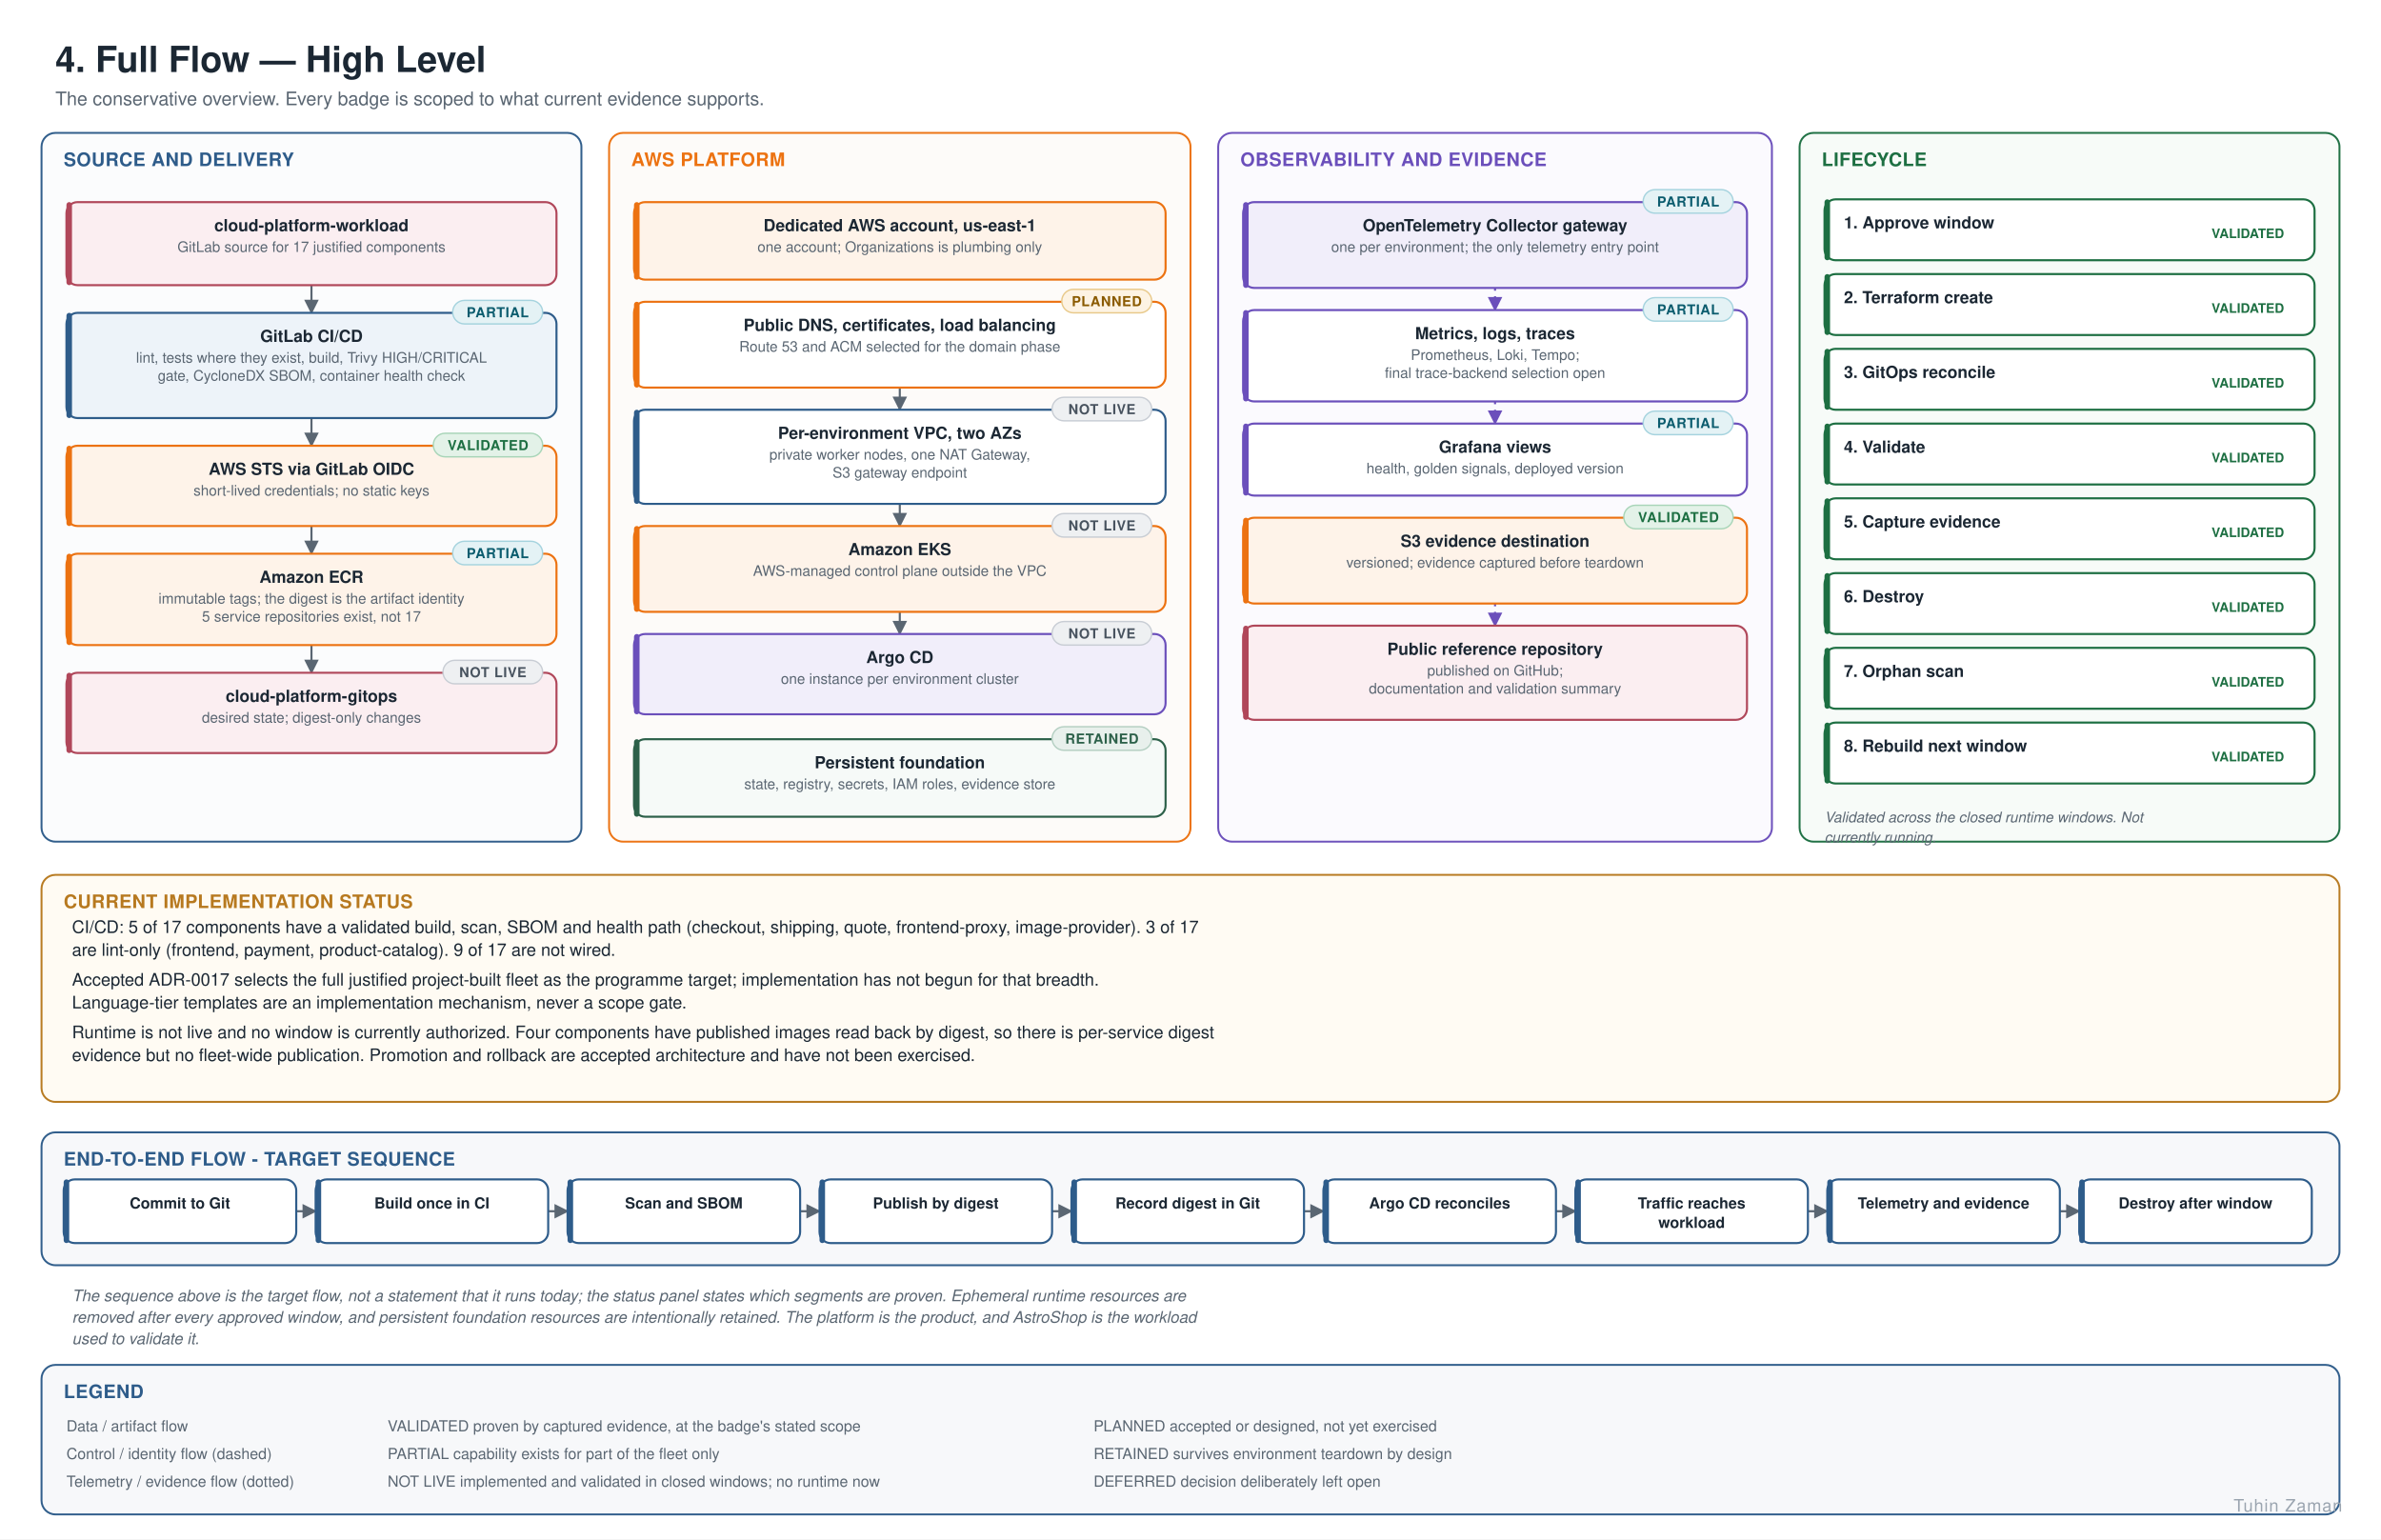
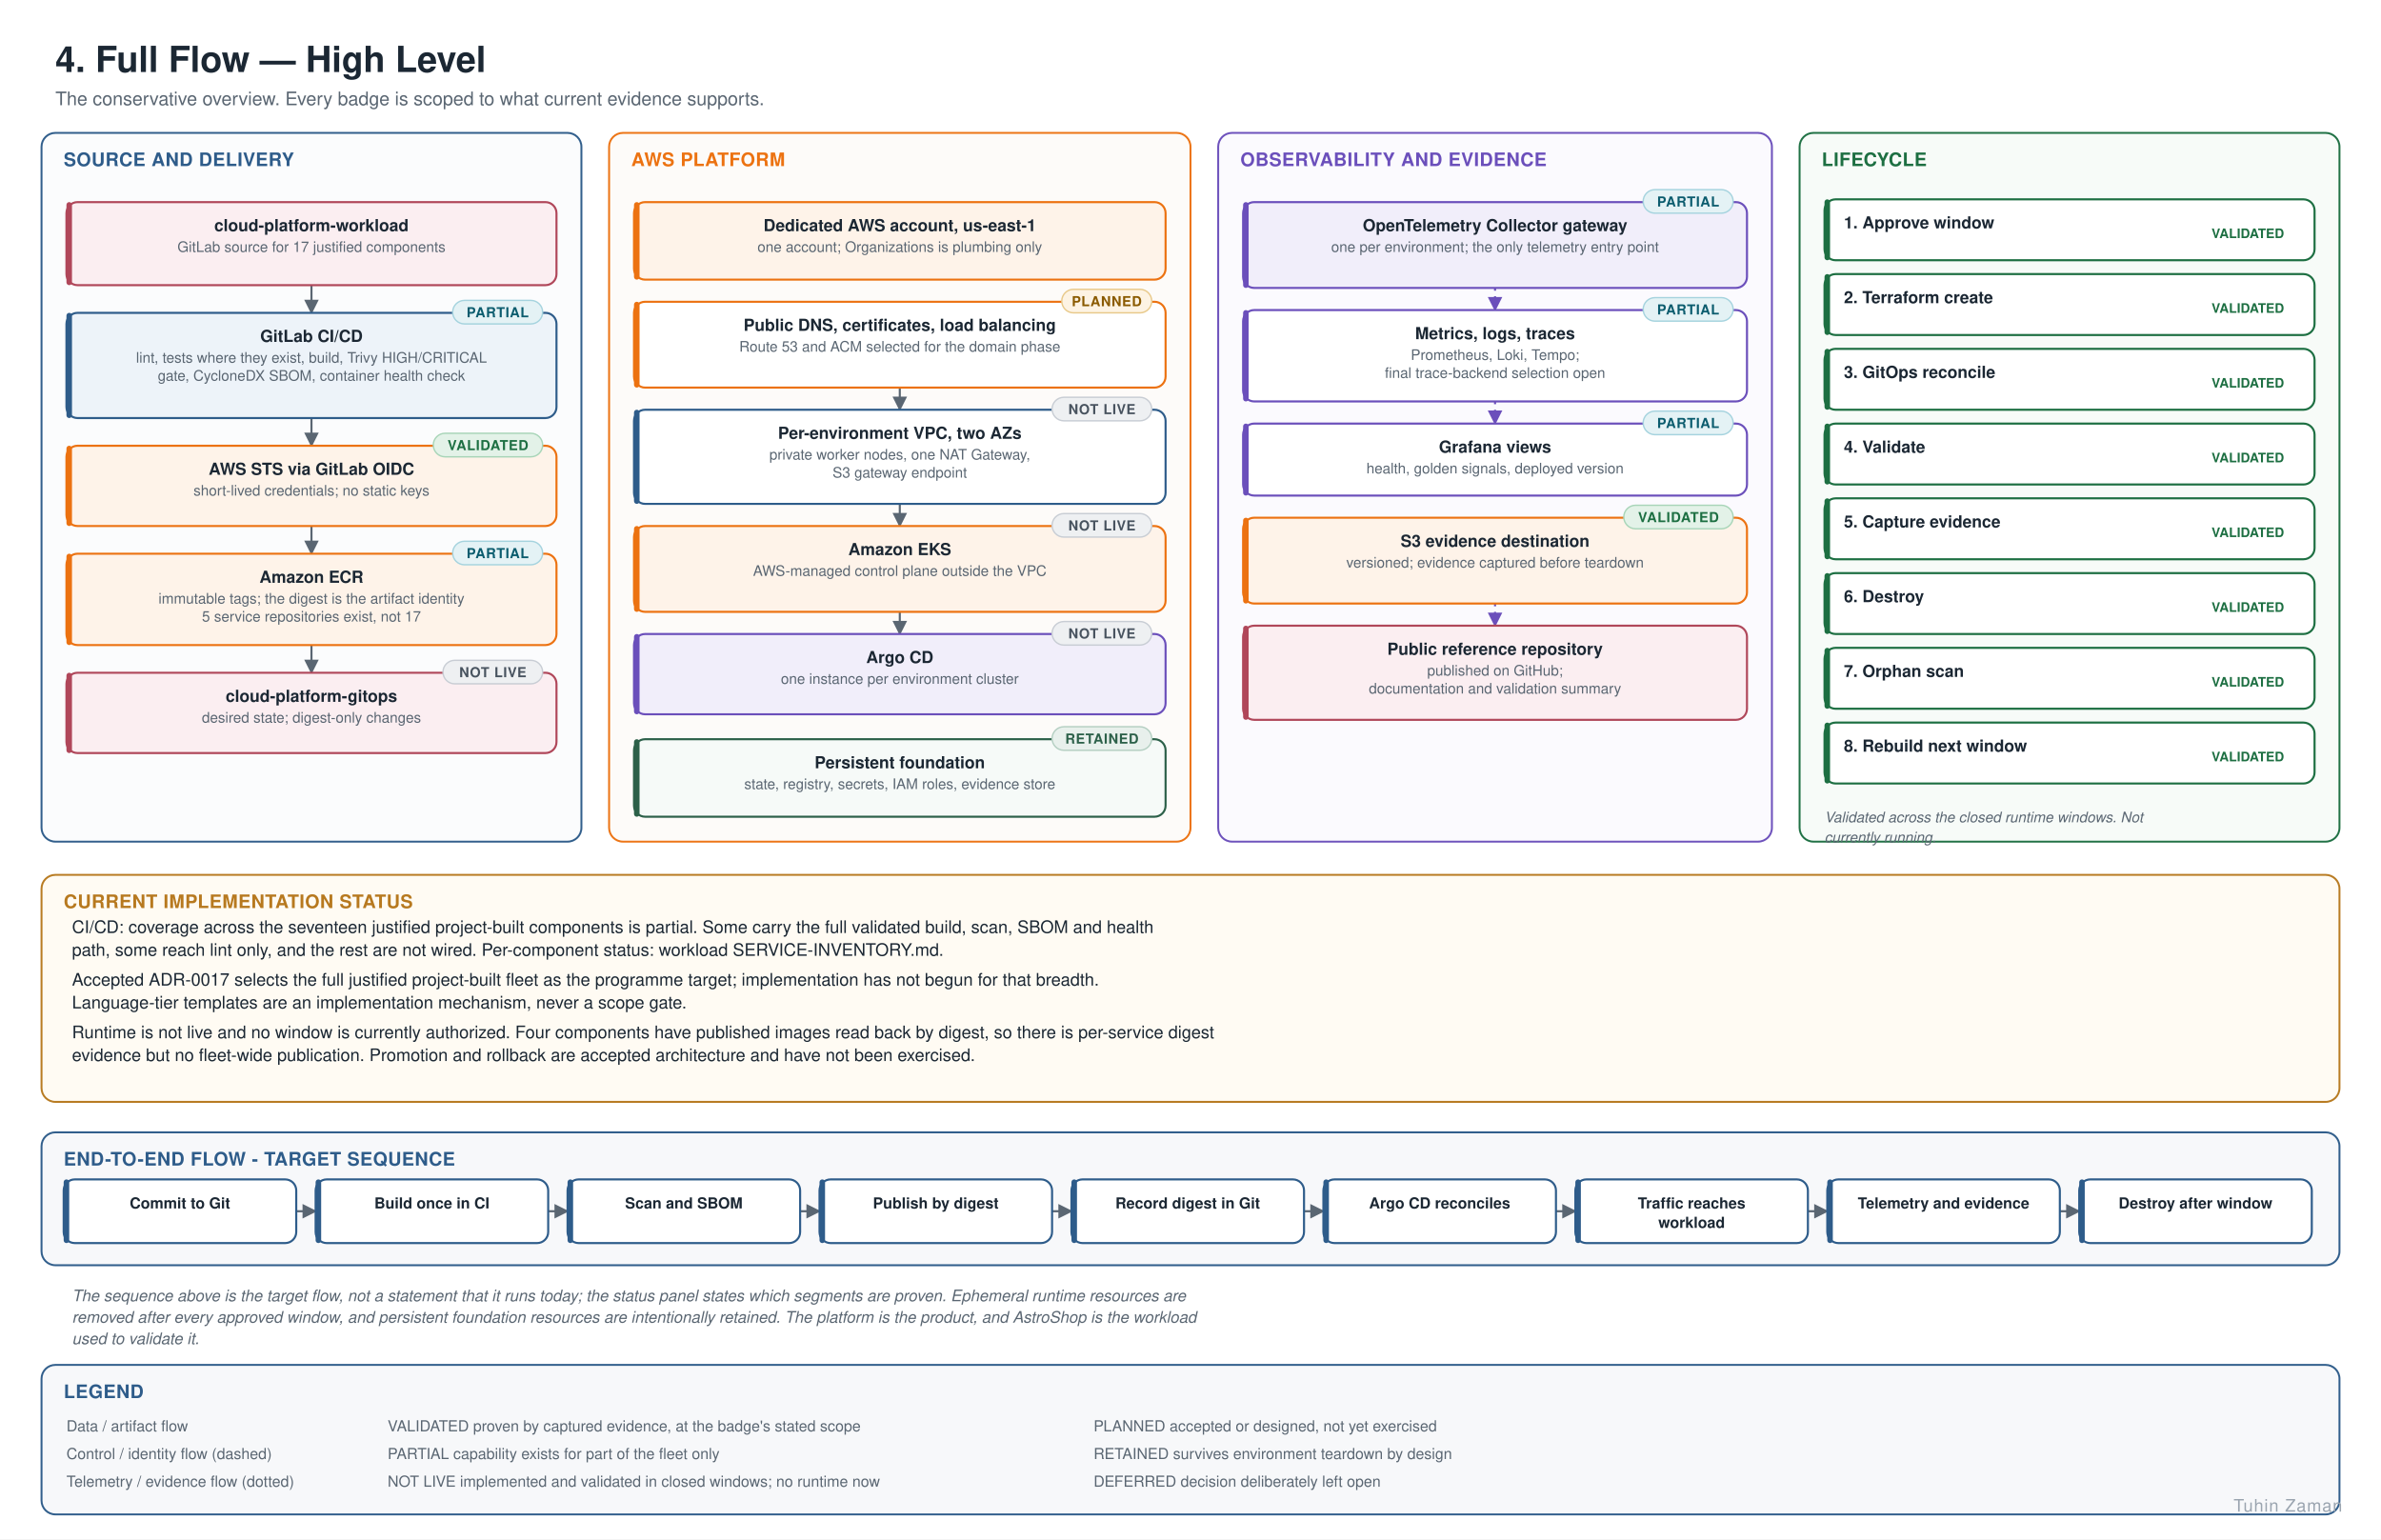
<svg xmlns="http://www.w3.org/2000/svg" width="1720" height="1112" viewBox="0 0 1720 1112" role="img" aria-label="4. Full Flow — High Level">
  <defs>
    <marker id="arw" viewBox="0 0 10 10" refX="9" refY="5" markerWidth="7" markerHeight="7" orient="auto-start-reverse">
      <path d="M 0 0 L 10 5 L 0 10 z" fill="#5A6672" />
    </marker>
    <marker id="arwl" viewBox="0 0 10 10" refX="9" refY="5" markerWidth="7" markerHeight="7" orient="auto-start-reverse">
      <path d="M 0 0 L 10 5 L 0 10 z" fill="#6B4FBB" />
    </marker>
  </defs>
  <rect width="1720" height="1112" fill="#FFFFFF" />
  <text x="40" y="52" font-family="Helvetica Neue, Helvetica, Arial, sans-serif" font-size="26" font-weight="700" fill="#1B2733">4. Full Flow — High Level</text>
  <text x="40" y="76" font-family="Helvetica Neue, Helvetica, Arial, sans-serif" font-size="13.5" fill="#5A6672">The conservative overview. Every badge is scoped to what current evidence supports.</text>
  <rect x="30" y="96" width="390" height="512" rx="10" fill="#FBFCFD" stroke="#2E5C8A" stroke-width="1.4" opacity="0.98" />
  <text x="46" y="120" font-family="Helvetica Neue, Helvetica, Arial, sans-serif" font-size="13.5" font-weight="700" fill="#2E5C8A" letter-spacing="0.3">SOURCE AND DELIVERY</text>
  <rect x="440" y="96" width="420" height="512" rx="10" fill="#FDFBF9" stroke="#EC7211" stroke-width="1.4" opacity="0.98" />
  <text x="456" y="120" font-family="Helvetica Neue, Helvetica, Arial, sans-serif" font-size="13.5" font-weight="700" fill="#EC7211" letter-spacing="0.3">AWS PLATFORM</text>
  <rect x="880" y="96" width="400" height="512" rx="10" fill="#FBFAFE" stroke="#6B4FBB" stroke-width="1.4" opacity="0.98" />
  <text x="896" y="120" font-family="Helvetica Neue, Helvetica, Arial, sans-serif" font-size="13.5" font-weight="700" fill="#6B4FBB" letter-spacing="0.3">OBSERVABILITY AND EVIDENCE</text>
  <rect x="1300" y="96" width="390" height="512" rx="10" fill="#F7FBF8" stroke="#1D6F42" stroke-width="1.4" opacity="0.98" />
  <text x="1316" y="120" font-family="Helvetica Neue, Helvetica, Arial, sans-serif" font-size="13.5" font-weight="700" fill="#1D6F42" letter-spacing="0.3">LIFECYCLE</text>
  <rect x="30" y="632" width="1660" height="164" rx="10" fill="#FFFBF3" stroke="#B7791F" stroke-width="1.4" opacity="0.98" />
  <text x="46" y="656" font-family="Helvetica Neue, Helvetica, Arial, sans-serif" font-size="13.5" font-weight="700" fill="#B7791F" letter-spacing="0.3">CURRENT IMPLEMENTATION STATUS</text>
  <rect x="30" y="818" width="1660" height="96" rx="10" fill="#F7F8FA" stroke="#2E5C8A" stroke-width="1.4" opacity="0.98" />
  <text x="46" y="842" font-family="Helvetica Neue, Helvetica, Arial, sans-serif" font-size="13.5" font-weight="700" fill="#2E5C8A" letter-spacing="0.3">END-TO-END FLOW  -  TARGET SEQUENCE</text>
  <rect x="30" y="986" width="1660" height="108" rx="10" fill="#F7F8FA" stroke="#2E5C8A" stroke-width="1.4" opacity="0.98" />
  <text x="46" y="1010" font-family="Helvetica Neue, Helvetica, Arial, sans-serif" font-size="13.5" font-weight="700" fill="#2E5C8A" letter-spacing="0.3">LEGEND</text>
  <path d="M 225.0 206.0 L 225.0 226.0" fill="none" stroke="#5A6672" stroke-width="1.5" marker-end="url(#arw)" />
  <path d="M 225.0 302.0 L 225.0 322.0" fill="none" stroke="#5A6672" stroke-width="1.5" marker-end="url(#arw)" />
  <path d="M 225.0 380.0 L 225.0 400.0" fill="none" stroke="#5A6672" stroke-width="1.5" marker-end="url(#arw)" />
  <path d="M 225.0 466.0 L 225.0 486.0" fill="none" stroke="#5A6672" stroke-width="1.5" marker-end="url(#arw)" />
  <path d="M 650.0 280.0 L 650.0 296.0" fill="none" stroke="#5A6672" stroke-width="1.5" marker-end="url(#arw)" />
  <path d="M 650.0 364.0 L 650.0 380.0" fill="none" stroke="#5A6672" stroke-width="1.5" marker-end="url(#arw)" />
  <path d="M 650.0 442.0 L 650.0 458.0" fill="none" stroke="#5A6672" stroke-width="1.5" marker-end="url(#arw)" />
  <path d="M 1080.0 208.0 L 1080.0 224.0" fill="none" stroke="#6B4FBB" stroke-width="1.5" stroke-dasharray="2 4" marker-end="url(#arwl)" />
  <path d="M 1080.0 290.0 L 1080.0 306.0" fill="none" stroke="#6B4FBB" stroke-width="1.5" stroke-dasharray="2 4" marker-end="url(#arwl)" />
  <path d="M 1080.0 436.0 L 1080.0 452.0" fill="none" stroke="#6B4FBB" stroke-width="1.5" stroke-dasharray="2 4" marker-end="url(#arwl)" />
  <path d="M 214.0 875.0 L 228.0 875.0" fill="none" stroke="#5A6672" stroke-width="1.5" marker-end="url(#arw)" />
  <path d="M 396.0 875.0 L 410.0 875.0" fill="none" stroke="#5A6672" stroke-width="1.5" marker-end="url(#arw)" />
  <path d="M 578.0 875.0 L 592.0 875.0" fill="none" stroke="#5A6672" stroke-width="1.5" marker-end="url(#arw)" />
  <path d="M 760.0 875.0 L 774.0 875.0" fill="none" stroke="#5A6672" stroke-width="1.5" marker-end="url(#arw)" />
  <path d="M 942.0 875.0 L 956.0 875.0" fill="none" stroke="#5A6672" stroke-width="1.5" marker-end="url(#arw)" />
  <path d="M 1124.0 875.0 L 1138.0 875.0" fill="none" stroke="#5A6672" stroke-width="1.5" marker-end="url(#arw)" />
  <path d="M 1306.0 875.0 L 1320.0 875.0" fill="none" stroke="#5A6672" stroke-width="1.5" marker-end="url(#arw)" />
  <path d="M 1488.0 875.0 L 1502.0 875.0" fill="none" stroke="#5A6672" stroke-width="1.5" marker-end="url(#arw)" />
  <rect x="48" y="146" width="354" height="60" rx="8" fill="#FBEEF1" stroke="#B0475A" stroke-width="1.5" />
  <rect x="48" y="146" width="4" height="60" rx="2" fill="#B0475A" />
  <text x="225.0" y="167" font-family="Helvetica Neue, Helvetica, Arial, sans-serif" font-size="12" font-weight="700" fill="#1B2733" text-anchor="middle">cloud-platform-workload</text>
  <text x="225.0" y="182" font-family="Helvetica Neue, Helvetica, Arial, sans-serif" font-size="10.5" fill="#5A6672" text-anchor="middle">GitLab source for 17 justified components</text>
  <rect x="48" y="226" width="354" height="76" rx="8" fill="#EDF3F9" stroke="#2E5C8A" stroke-width="1.5" />
  <rect x="48" y="226" width="4" height="76" rx="2" fill="#2E5C8A" />
  <text x="225.0" y="247" font-family="Helvetica Neue, Helvetica, Arial, sans-serif" font-size="12" font-weight="700" fill="#1B2733" text-anchor="middle">GitLab CI/CD</text>
  <text x="225.0" y="262" font-family="Helvetica Neue, Helvetica, Arial, sans-serif" font-size="10.5" fill="#5A6672" text-anchor="middle">lint, tests where they exist, build, Trivy HIGH/CRITICAL</text>
  <text x="225.0" y="275" font-family="Helvetica Neue, Helvetica, Arial, sans-serif" font-size="10.5" fill="#5A6672" text-anchor="middle">gate, CycloneDX SBOM, container health check</text>
  <g>
    <rect x="327.0" y="217.0" width="65.0" height="17" rx="8.5" fill="#E4F2F5" stroke="#A5D3DE" stroke-width="1" />
    <text x="359.5" y="229.2" font-family="Helvetica Neue, Helvetica, Arial, sans-serif" font-size="10" font-weight="700" fill="#0B5C6E" text-anchor="middle" letter-spacing="0.4">PARTIAL</text>
  </g>
  <rect x="48" y="322" width="354" height="58" rx="8" fill="#FEF3E9" stroke="#EC7211" stroke-width="1.5" />
  <rect x="48" y="322" width="4" height="58" rx="2" fill="#EC7211" />
  <text x="225.0" y="343" font-family="Helvetica Neue, Helvetica, Arial, sans-serif" font-size="12" font-weight="700" fill="#1B2733" text-anchor="middle">AWS STS via GitLab OIDC</text>
  <text x="225.0" y="358" font-family="Helvetica Neue, Helvetica, Arial, sans-serif" font-size="10.5" fill="#5A6672" text-anchor="middle">short-lived credentials; no static keys</text>
  <g>
    <rect x="313.0" y="313.0" width="79.0" height="17" rx="8.5" fill="#E3F2E8" stroke="#A8D5B8" stroke-width="1" />
    <text x="352.5" y="325.2" font-family="Helvetica Neue, Helvetica, Arial, sans-serif" font-size="10" font-weight="700" fill="#1D6F42" text-anchor="middle" letter-spacing="0.4">VALIDATED</text>
  </g>
  <rect x="48" y="400" width="354" height="66" rx="8" fill="#FEF3E9" stroke="#EC7211" stroke-width="1.5" />
  <rect x="48" y="400" width="4" height="66" rx="2" fill="#EC7211" />
  <text x="225.0" y="421" font-family="Helvetica Neue, Helvetica, Arial, sans-serif" font-size="12" font-weight="700" fill="#1B2733" text-anchor="middle">Amazon ECR</text>
  <text x="225.0" y="436" font-family="Helvetica Neue, Helvetica, Arial, sans-serif" font-size="10.5" fill="#5A6672" text-anchor="middle">immutable tags; the digest is the artifact identity</text>
  <text x="225.0" y="449" font-family="Helvetica Neue, Helvetica, Arial, sans-serif" font-size="10.5" fill="#5A6672" text-anchor="middle">5 service repositories exist, not 17</text>
  <g>
    <rect x="327.0" y="391.0" width="65.0" height="17" rx="8.5" fill="#E4F2F5" stroke="#A5D3DE" stroke-width="1" />
    <text x="359.5" y="403.2" font-family="Helvetica Neue, Helvetica, Arial, sans-serif" font-size="10" font-weight="700" fill="#0B5C6E" text-anchor="middle" letter-spacing="0.4">PARTIAL</text>
  </g>
  <rect x="48" y="486" width="354" height="58" rx="8" fill="#FBEEF1" stroke="#B0475A" stroke-width="1.5" />
  <rect x="48" y="486" width="4" height="58" rx="2" fill="#B0475A" />
  <text x="225.0" y="507" font-family="Helvetica Neue, Helvetica, Arial, sans-serif" font-size="12" font-weight="700" fill="#1B2733" text-anchor="middle">cloud-platform-gitops</text>
  <text x="225.0" y="522" font-family="Helvetica Neue, Helvetica, Arial, sans-serif" font-size="10.5" fill="#5A6672" text-anchor="middle">desired state; digest-only changes</text>
  <g>
    <rect x="320.0" y="477.0" width="72.0" height="17" rx="8.5" fill="#EEF0F2" stroke="#C8CDD4" stroke-width="1" />
    <text x="356.0" y="489.2" font-family="Helvetica Neue, Helvetica, Arial, sans-serif" font-size="10" font-weight="700" fill="#48535F" text-anchor="middle" letter-spacing="0.4">NOT LIVE</text>
  </g>
  <rect x="458" y="146" width="384" height="56" rx="8" fill="#FEF3E9" stroke="#EC7211" stroke-width="1.5" />
  <rect x="458" y="146" width="4" height="56" rx="2" fill="#EC7211" />
  <text x="650.0" y="167" font-family="Helvetica Neue, Helvetica, Arial, sans-serif" font-size="12" font-weight="700" fill="#1B2733" text-anchor="middle">Dedicated AWS account, us-east-1</text>
  <text x="650.0" y="182" font-family="Helvetica Neue, Helvetica, Arial, sans-serif" font-size="10.5" fill="#5A6672" text-anchor="middle">one account; Organizations is plumbing only</text>
  <rect x="458" y="218" width="384" height="62" rx="8" fill="#FFFFFF" stroke="#EC7211" stroke-width="1.5" />
  <rect x="458" y="218" width="4" height="62" rx="2" fill="#EC7211" />
  <text x="650.0" y="239" font-family="Helvetica Neue, Helvetica, Arial, sans-serif" font-size="12" font-weight="700" fill="#1B2733" text-anchor="middle">Public DNS, certificates, load balancing</text>
  <text x="650.0" y="254" font-family="Helvetica Neue, Helvetica, Arial, sans-serif" font-size="10.5" fill="#5A6672" text-anchor="middle">Route 53 and ACM selected for the domain phase</text>
  <g>
    <rect x="767.0" y="209.0" width="65.0" height="17" rx="8.5" fill="#FDF3E3" stroke="#E8C98A" stroke-width="1" />
    <text x="799.5" y="221.2" font-family="Helvetica Neue, Helvetica, Arial, sans-serif" font-size="10" font-weight="700" fill="#8A5A00" text-anchor="middle" letter-spacing="0.4">PLANNED</text>
  </g>
  <rect x="458" y="296" width="384" height="68" rx="8" fill="#FFFFFF" stroke="#2E5C8A" stroke-width="1.5" />
  <rect x="458" y="296" width="4" height="68" rx="2" fill="#2E5C8A" />
  <text x="650.0" y="317" font-family="Helvetica Neue, Helvetica, Arial, sans-serif" font-size="12" font-weight="700" fill="#1B2733" text-anchor="middle">Per-environment VPC, two AZs</text>
  <text x="650.0" y="332" font-family="Helvetica Neue, Helvetica, Arial, sans-serif" font-size="10.5" fill="#5A6672" text-anchor="middle">private worker nodes, one NAT Gateway,</text>
  <text x="650.0" y="345" font-family="Helvetica Neue, Helvetica, Arial, sans-serif" font-size="10.5" fill="#5A6672" text-anchor="middle">S3 gateway endpoint</text>
  <g>
    <rect x="760.0" y="287.0" width="72.0" height="17" rx="8.5" fill="#EEF0F2" stroke="#C8CDD4" stroke-width="1" />
    <text x="796.0" y="299.2" font-family="Helvetica Neue, Helvetica, Arial, sans-serif" font-size="10" font-weight="700" fill="#48535F" text-anchor="middle" letter-spacing="0.4">NOT LIVE</text>
  </g>
  <rect x="458" y="380" width="384" height="62" rx="8" fill="#FEF3E9" stroke="#EC7211" stroke-width="1.5" />
  <rect x="458" y="380" width="4" height="62" rx="2" fill="#EC7211" />
  <text x="650.0" y="401" font-family="Helvetica Neue, Helvetica, Arial, sans-serif" font-size="12" font-weight="700" fill="#1B2733" text-anchor="middle">Amazon EKS</text>
  <text x="650.0" y="416" font-family="Helvetica Neue, Helvetica, Arial, sans-serif" font-size="10.5" fill="#5A6672" text-anchor="middle">AWS-managed control plane outside the VPC</text>
  <g>
    <rect x="760.0" y="371.0" width="72.0" height="17" rx="8.5" fill="#EEF0F2" stroke="#C8CDD4" stroke-width="1" />
    <text x="796.0" y="383.2" font-family="Helvetica Neue, Helvetica, Arial, sans-serif" font-size="10" font-weight="700" fill="#48535F" text-anchor="middle" letter-spacing="0.4">NOT LIVE</text>
  </g>
  <rect x="458" y="458" width="384" height="58" rx="8" fill="#F1EEFA" stroke="#6B4FBB" stroke-width="1.5" />
  <rect x="458" y="458" width="4" height="58" rx="2" fill="#6B4FBB" />
  <text x="650.0" y="479" font-family="Helvetica Neue, Helvetica, Arial, sans-serif" font-size="12" font-weight="700" fill="#1B2733" text-anchor="middle">Argo CD</text>
  <text x="650.0" y="494" font-family="Helvetica Neue, Helvetica, Arial, sans-serif" font-size="10.5" fill="#5A6672" text-anchor="middle">one instance per environment cluster</text>
  <g>
    <rect x="760.0" y="449.0" width="72.0" height="17" rx="8.5" fill="#EEF0F2" stroke="#C8CDD4" stroke-width="1" />
    <text x="796.0" y="461.2" font-family="Helvetica Neue, Helvetica, Arial, sans-serif" font-size="10" font-weight="700" fill="#48535F" text-anchor="middle" letter-spacing="0.4">NOT LIVE</text>
  </g>
  <rect x="458" y="534" width="384" height="56" rx="8" fill="#F6FAF8" stroke="#2C6049" stroke-width="1.5" />
  <rect x="458" y="534" width="4" height="56" rx="2" fill="#2C6049" />
  <text x="650.0" y="555" font-family="Helvetica Neue, Helvetica, Arial, sans-serif" font-size="12" font-weight="700" fill="#1B2733" text-anchor="middle">Persistent foundation</text>
  <text x="650.0" y="570" font-family="Helvetica Neue, Helvetica, Arial, sans-serif" font-size="10.5" fill="#5A6672" text-anchor="middle">state, registry, secrets, IAM roles, evidence store</text>
  <g>
    <rect x="760.0" y="525.0" width="72.0" height="17" rx="8.5" fill="#E8F0EC" stroke="#B4CFC2" stroke-width="1" />
    <text x="796.0" y="537.2" font-family="Helvetica Neue, Helvetica, Arial, sans-serif" font-size="10" font-weight="700" fill="#2C6049" text-anchor="middle" letter-spacing="0.4">RETAINED</text>
  </g>
  <rect x="898" y="146" width="364" height="62" rx="8" fill="#F1EEFA" stroke="#6B4FBB" stroke-width="1.5" />
  <rect x="898" y="146" width="4" height="62" rx="2" fill="#6B4FBB" />
  <text x="1080.0" y="167" font-family="Helvetica Neue, Helvetica, Arial, sans-serif" font-size="12" font-weight="700" fill="#1B2733" text-anchor="middle">OpenTelemetry Collector gateway</text>
  <text x="1080.0" y="182" font-family="Helvetica Neue, Helvetica, Arial, sans-serif" font-size="10.5" fill="#5A6672" text-anchor="middle">one per environment; the only telemetry entry point</text>
  <g>
    <rect x="1187.0" y="137.0" width="65.0" height="17" rx="8.5" fill="#E4F2F5" stroke="#A5D3DE" stroke-width="1" />
    <text x="1219.5" y="149.2" font-family="Helvetica Neue, Helvetica, Arial, sans-serif" font-size="10" font-weight="700" fill="#0B5C6E" text-anchor="middle" letter-spacing="0.4">PARTIAL</text>
  </g>
  <rect x="898" y="224" width="364" height="66" rx="8" fill="#FFFFFF" stroke="#6B4FBB" stroke-width="1.5" />
  <rect x="898" y="224" width="4" height="66" rx="2" fill="#6B4FBB" />
  <text x="1080.0" y="245" font-family="Helvetica Neue, Helvetica, Arial, sans-serif" font-size="12" font-weight="700" fill="#1B2733" text-anchor="middle">Metrics, logs, traces</text>
  <text x="1080.0" y="260" font-family="Helvetica Neue, Helvetica, Arial, sans-serif" font-size="10.5" fill="#5A6672" text-anchor="middle">Prometheus, Loki, Tempo;</text>
  <text x="1080.0" y="273" font-family="Helvetica Neue, Helvetica, Arial, sans-serif" font-size="10.5" fill="#5A6672" text-anchor="middle">final trace-backend selection open</text>
  <g>
    <rect x="1187.0" y="215.0" width="65.0" height="17" rx="8.5" fill="#E4F2F5" stroke="#A5D3DE" stroke-width="1" />
    <text x="1219.5" y="227.2" font-family="Helvetica Neue, Helvetica, Arial, sans-serif" font-size="10" font-weight="700" fill="#0B5C6E" text-anchor="middle" letter-spacing="0.4">PARTIAL</text>
  </g>
  <rect x="898" y="306" width="364" height="52" rx="8" fill="#FFFFFF" stroke="#6B4FBB" stroke-width="1.5" />
  <rect x="898" y="306" width="4" height="52" rx="2" fill="#6B4FBB" />
  <text x="1080.0" y="327" font-family="Helvetica Neue, Helvetica, Arial, sans-serif" font-size="12" font-weight="700" fill="#1B2733" text-anchor="middle">Grafana views</text>
  <text x="1080.0" y="342" font-family="Helvetica Neue, Helvetica, Arial, sans-serif" font-size="10.5" fill="#5A6672" text-anchor="middle">health, golden signals, deployed version</text>
  <g>
    <rect x="1187.0" y="297.0" width="65.0" height="17" rx="8.5" fill="#E4F2F5" stroke="#A5D3DE" stroke-width="1" />
    <text x="1219.5" y="309.2" font-family="Helvetica Neue, Helvetica, Arial, sans-serif" font-size="10" font-weight="700" fill="#0B5C6E" text-anchor="middle" letter-spacing="0.4">PARTIAL</text>
  </g>
  <rect x="898" y="374" width="364" height="62" rx="8" fill="#FEF3E9" stroke="#EC7211" stroke-width="1.5" />
  <rect x="898" y="374" width="4" height="62" rx="2" fill="#EC7211" />
  <text x="1080.0" y="395" font-family="Helvetica Neue, Helvetica, Arial, sans-serif" font-size="12" font-weight="700" fill="#1B2733" text-anchor="middle">S3 evidence destination</text>
  <text x="1080.0" y="410" font-family="Helvetica Neue, Helvetica, Arial, sans-serif" font-size="10.5" fill="#5A6672" text-anchor="middle">versioned; evidence captured before teardown</text>
  <g>
    <rect x="1173.0" y="365.0" width="79.0" height="17" rx="8.5" fill="#E3F2E8" stroke="#A8D5B8" stroke-width="1" />
    <text x="1212.5" y="377.2" font-family="Helvetica Neue, Helvetica, Arial, sans-serif" font-size="10" font-weight="700" fill="#1D6F42" text-anchor="middle" letter-spacing="0.4">VALIDATED</text>
  </g>
  <rect x="898" y="452" width="364" height="68" rx="8" fill="#FBEEF1" stroke="#B0475A" stroke-width="1.5" />
  <rect x="898" y="452" width="4" height="68" rx="2" fill="#B0475A" />
  <text x="1080.0" y="473" font-family="Helvetica Neue, Helvetica, Arial, sans-serif" font-size="12" font-weight="700" fill="#1B2733" text-anchor="middle">Public reference repository</text>
  <text x="1080.0" y="488" font-family="Helvetica Neue, Helvetica, Arial, sans-serif" font-size="10.5" fill="#5A6672" text-anchor="middle">published on GitHub;</text>
  <text x="1080.0" y="501" font-family="Helvetica Neue, Helvetica, Arial, sans-serif" font-size="10.5" fill="#5A6672" text-anchor="middle">documentation and validation summary</text>
  <rect x="1318" y="144" width="354" height="44" rx="8" fill="#FFFFFF" stroke="#1D6F42" stroke-width="1.5" />
  <rect x="1318" y="144" width="4" height="44" rx="2" fill="#1D6F42" />
  <text x="1332.0" y="165" font-family="Helvetica Neue, Helvetica, Arial, sans-serif" font-size="12" font-weight="700" fill="#1B2733" text-anchor="start">1. Approve window</text>
  <rect x="1318" y="198" width="354" height="44" rx="8" fill="#FFFFFF" stroke="#1D6F42" stroke-width="1.5" />
  <rect x="1318" y="198" width="4" height="44" rx="2" fill="#1D6F42" />
  <text x="1332.0" y="219" font-family="Helvetica Neue, Helvetica, Arial, sans-serif" font-size="12" font-weight="700" fill="#1B2733" text-anchor="start">2. Terraform create</text>
  <rect x="1318" y="252" width="354" height="44" rx="8" fill="#FFFFFF" stroke="#1D6F42" stroke-width="1.5" />
  <rect x="1318" y="252" width="4" height="44" rx="2" fill="#1D6F42" />
  <text x="1332.0" y="273" font-family="Helvetica Neue, Helvetica, Arial, sans-serif" font-size="12" font-weight="700" fill="#1B2733" text-anchor="start">3. GitOps reconcile</text>
  <rect x="1318" y="306" width="354" height="44" rx="8" fill="#FFFFFF" stroke="#1D6F42" stroke-width="1.5" />
  <rect x="1318" y="306" width="4" height="44" rx="2" fill="#1D6F42" />
  <text x="1332.0" y="327" font-family="Helvetica Neue, Helvetica, Arial, sans-serif" font-size="12" font-weight="700" fill="#1B2733" text-anchor="start">4. Validate</text>
  <rect x="1318" y="360" width="354" height="44" rx="8" fill="#FFFFFF" stroke="#1D6F42" stroke-width="1.5" />
  <rect x="1318" y="360" width="4" height="44" rx="2" fill="#1D6F42" />
  <text x="1332.0" y="381" font-family="Helvetica Neue, Helvetica, Arial, sans-serif" font-size="12" font-weight="700" fill="#1B2733" text-anchor="start">5. Capture evidence</text>
  <rect x="1318" y="414" width="354" height="44" rx="8" fill="#FFFFFF" stroke="#1D6F42" stroke-width="1.5" />
  <rect x="1318" y="414" width="4" height="44" rx="2" fill="#1D6F42" />
  <text x="1332.0" y="435" font-family="Helvetica Neue, Helvetica, Arial, sans-serif" font-size="12" font-weight="700" fill="#1B2733" text-anchor="start">6. Destroy</text>
  <rect x="1318" y="468" width="354" height="44" rx="8" fill="#FFFFFF" stroke="#1D6F42" stroke-width="1.5" />
  <rect x="1318" y="468" width="4" height="44" rx="2" fill="#1D6F42" />
  <text x="1332.0" y="489" font-family="Helvetica Neue, Helvetica, Arial, sans-serif" font-size="12" font-weight="700" fill="#1B2733" text-anchor="start">7. Orphan scan</text>
  <rect x="1318" y="522" width="354" height="44" rx="8" fill="#FFFFFF" stroke="#1D6F42" stroke-width="1.5" />
  <rect x="1318" y="522" width="4" height="44" rx="2" fill="#1D6F42" />
  <text x="1332.0" y="543" font-family="Helvetica Neue, Helvetica, Arial, sans-serif" font-size="12" font-weight="700" fill="#1B2733" text-anchor="start">8. Rebuild next window</text>
  <rect x="46" y="852" width="168" height="46" rx="8" fill="#FFFFFF" stroke="#2E5C8A" stroke-width="1.5" />
  <rect x="46" y="852" width="4" height="46" rx="2" fill="#2E5C8A" />
  <text x="130.0" y="873" font-family="Helvetica Neue, Helvetica, Arial, sans-serif" font-size="11" font-weight="700" fill="#1B2733" text-anchor="middle">Commit to Git</text>
  <rect x="228" y="852" width="168" height="46" rx="8" fill="#FFFFFF" stroke="#2E5C8A" stroke-width="1.5" />
  <rect x="228" y="852" width="4" height="46" rx="2" fill="#2E5C8A" />
  <text x="312.0" y="873" font-family="Helvetica Neue, Helvetica, Arial, sans-serif" font-size="11" font-weight="700" fill="#1B2733" text-anchor="middle">Build once in CI</text>
  <rect x="410" y="852" width="168" height="46" rx="8" fill="#FFFFFF" stroke="#2E5C8A" stroke-width="1.5" />
  <rect x="410" y="852" width="4" height="46" rx="2" fill="#2E5C8A" />
  <text x="494.0" y="873" font-family="Helvetica Neue, Helvetica, Arial, sans-serif" font-size="11" font-weight="700" fill="#1B2733" text-anchor="middle">Scan and SBOM</text>
  <rect x="592" y="852" width="168" height="46" rx="8" fill="#FFFFFF" stroke="#2E5C8A" stroke-width="1.5" />
  <rect x="592" y="852" width="4" height="46" rx="2" fill="#2E5C8A" />
  <text x="676.0" y="873" font-family="Helvetica Neue, Helvetica, Arial, sans-serif" font-size="11" font-weight="700" fill="#1B2733" text-anchor="middle">Publish by digest</text>
  <rect x="774" y="852" width="168" height="46" rx="8" fill="#FFFFFF" stroke="#2E5C8A" stroke-width="1.5" />
  <rect x="774" y="852" width="4" height="46" rx="2" fill="#2E5C8A" />
  <text x="858.0" y="873" font-family="Helvetica Neue, Helvetica, Arial, sans-serif" font-size="11" font-weight="700" fill="#1B2733" text-anchor="middle">Record digest in Git</text>
  <rect x="956" y="852" width="168" height="46" rx="8" fill="#FFFFFF" stroke="#2E5C8A" stroke-width="1.5" />
  <rect x="956" y="852" width="4" height="46" rx="2" fill="#2E5C8A" />
  <text x="1040.0" y="873" font-family="Helvetica Neue, Helvetica, Arial, sans-serif" font-size="11" font-weight="700" fill="#1B2733" text-anchor="middle">Argo CD reconciles</text>
  <rect x="1138" y="852" width="168" height="46" rx="8" fill="#FFFFFF" stroke="#2E5C8A" stroke-width="1.5" />
  <rect x="1138" y="852" width="4" height="46" rx="2" fill="#2E5C8A" />
  <text x="1222.0" y="873" font-family="Helvetica Neue, Helvetica, Arial, sans-serif" font-size="11" font-weight="700" fill="#1B2733" text-anchor="middle">Traffic reaches</text>
  <text x="1222.0" y="887" font-family="Helvetica Neue, Helvetica, Arial, sans-serif" font-size="11" font-weight="700" fill="#1B2733" text-anchor="middle">workload</text>
  <rect x="1320" y="852" width="168" height="46" rx="8" fill="#FFFFFF" stroke="#2E5C8A" stroke-width="1.5" />
  <rect x="1320" y="852" width="4" height="46" rx="2" fill="#2E5C8A" />
  <text x="1404.0" y="873" font-family="Helvetica Neue, Helvetica, Arial, sans-serif" font-size="11" font-weight="700" fill="#1B2733" text-anchor="middle">Telemetry and evidence</text>
  <rect x="1502" y="852" width="168" height="46" rx="8" fill="#FFFFFF" stroke="#2E5C8A" stroke-width="1.5" />
  <rect x="1502" y="852" width="4" height="46" rx="2" fill="#2E5C8A" />
  <text x="1586.0" y="873" font-family="Helvetica Neue, Helvetica, Arial, sans-serif" font-size="11" font-weight="700" fill="#1B2733" text-anchor="middle">Destroy after window</text>
  <text x="1650" y="172" font-family="Helvetica Neue, Helvetica, Arial, sans-serif" font-size="9.5" font-weight="700" fill="#1D6F42" text-anchor="end">VALIDATED</text>
  <text x="1650" y="226" font-family="Helvetica Neue, Helvetica, Arial, sans-serif" font-size="9.5" font-weight="700" fill="#1D6F42" text-anchor="end">VALIDATED</text>
  <text x="1650" y="280" font-family="Helvetica Neue, Helvetica, Arial, sans-serif" font-size="9.5" font-weight="700" fill="#1D6F42" text-anchor="end">VALIDATED</text>
  <text x="1650" y="334" font-family="Helvetica Neue, Helvetica, Arial, sans-serif" font-size="9.5" font-weight="700" fill="#1D6F42" text-anchor="end">VALIDATED</text>
  <text x="1650" y="388" font-family="Helvetica Neue, Helvetica, Arial, sans-serif" font-size="9.5" font-weight="700" fill="#1D6F42" text-anchor="end">VALIDATED</text>
  <text x="1650" y="442" font-family="Helvetica Neue, Helvetica, Arial, sans-serif" font-size="9.5" font-weight="700" fill="#1D6F42" text-anchor="end">VALIDATED</text>
  <text x="1650" y="496" font-family="Helvetica Neue, Helvetica, Arial, sans-serif" font-size="9.5" font-weight="700" fill="#1D6F42" text-anchor="end">VALIDATED</text>
  <text x="1650" y="550" font-family="Helvetica Neue, Helvetica, Arial, sans-serif" font-size="9.5" font-weight="700" fill="#1D6F42" text-anchor="end">VALIDATED</text>
  <text x="1318" y="594" font-family="Helvetica Neue, Helvetica, Arial, sans-serif" font-size="10.5" font-weight="400" fill="#5A6672" text-anchor="start" font-style="italic">Validated across the closed runtime windows. Not</text>
  <text x="1318" y="608.5" font-family="Helvetica Neue, Helvetica, Arial, sans-serif" font-size="10.5" font-weight="400" fill="#5A6672" text-anchor="start" font-style="italic">currently running.</text>
-   <text x="52" y="674" font-family="Helvetica Neue, Helvetica, Arial, sans-serif" font-size="12.5" font-weight="400" fill="#1B2733" text-anchor="start">CI/CD: 5 of 17 components have a validated build, scan, SBOM and health path (checkout, shipping, quote, frontend-proxy, image-provider). 3 of 17</text>
-   <text x="52" y="690.5" font-family="Helvetica Neue, Helvetica, Arial, sans-serif" font-size="12.5" font-weight="400" fill="#1B2733" text-anchor="start">are lint-only (frontend, payment, product-catalog). 9 of 17 are not wired.</text>
+   <text x="52" y="674" font-family="Helvetica Neue, Helvetica, Arial, sans-serif" font-size="12.5" font-weight="400" fill="#1B2733" text-anchor="start">CI/CD: coverage across the seventeen justified project-built components is partial. Some carry the full validated build, scan, SBOM and health</text>
+   <text x="52" y="690.5" font-family="Helvetica Neue, Helvetica, Arial, sans-serif" font-size="12.5" font-weight="400" fill="#1B2733" text-anchor="start">path, some reach lint only, and the rest are not wired. Per-component status: workload SERVICE-INVENTORY.md.</text>
  <text x="52" y="712" font-family="Helvetica Neue, Helvetica, Arial, sans-serif" font-size="12.5" font-weight="400" fill="#1B2733" text-anchor="start">Accepted ADR-0017 selects the full justified project-built fleet as the programme target; implementation has not begun for that breadth.</text>
  <text x="52" y="728.5" font-family="Helvetica Neue, Helvetica, Arial, sans-serif" font-size="12.5" font-weight="400" fill="#1B2733" text-anchor="start">Language-tier templates are an implementation mechanism, never a scope gate.</text>
  <text x="52" y="750" font-family="Helvetica Neue, Helvetica, Arial, sans-serif" font-size="12.5" font-weight="400" fill="#1B2733" text-anchor="start">Runtime is not live and no window is currently authorized. Four components have published images read back by digest, so there is per-service digest</text>
  <text x="52" y="766.5" font-family="Helvetica Neue, Helvetica, Arial, sans-serif" font-size="12.5" font-weight="400" fill="#1B2733" text-anchor="start">evidence but no fleet-wide publication. Promotion and rollback are accepted architecture and have not been exercised.</text>
  <text x="52" y="940" font-family="Helvetica Neue, Helvetica, Arial, sans-serif" font-size="11.5" font-weight="400" fill="#5A6672" text-anchor="start" font-style="italic">The sequence above is the target flow, not a statement that it runs today; the status panel states which segments are proven. Ephemeral runtime resources are</text>
  <text x="52" y="955.5" font-family="Helvetica Neue, Helvetica, Arial, sans-serif" font-size="11.5" font-weight="400" fill="#5A6672" text-anchor="start" font-style="italic">removed after every approved window, and persistent foundation resources are intentionally retained. The platform is the product, and AstroShop is the workload</text>
  <text x="52" y="971.0" font-family="Helvetica Neue, Helvetica, Arial, sans-serif" font-size="11.5" font-weight="400" fill="#5A6672" text-anchor="start" font-style="italic">used to validate it.</text>
  <text x="48" y="1034" font-family="Helvetica Neue, Helvetica, Arial, sans-serif" font-size="11" font-weight="400" fill="#5A6672" text-anchor="start">Data / artifact flow</text>
  <text x="48" y="1054" font-family="Helvetica Neue, Helvetica, Arial, sans-serif" font-size="11" font-weight="400" fill="#5A6672" text-anchor="start">Control / identity flow (dashed)</text>
  <text x="48" y="1074" font-family="Helvetica Neue, Helvetica, Arial, sans-serif" font-size="11" font-weight="400" fill="#5A6672" text-anchor="start">Telemetry / evidence flow (dotted)</text>
  <text x="280" y="1034" font-family="Helvetica Neue, Helvetica, Arial, sans-serif" font-size="11" font-weight="400" fill="#5A6672" text-anchor="start">VALIDATED proven by captured evidence, at the badge's stated scope</text>
  <text x="280" y="1054" font-family="Helvetica Neue, Helvetica, Arial, sans-serif" font-size="11" font-weight="400" fill="#5A6672" text-anchor="start">PARTIAL capability exists for part of the fleet only</text>
  <text x="280" y="1074" font-family="Helvetica Neue, Helvetica, Arial, sans-serif" font-size="11" font-weight="400" fill="#5A6672" text-anchor="start">NOT LIVE implemented and validated in closed windows; no runtime now</text>
  <text x="790" y="1034" font-family="Helvetica Neue, Helvetica, Arial, sans-serif" font-size="11" font-weight="400" fill="#5A6672" text-anchor="start">PLANNED accepted or designed, not yet exercised</text>
  <text x="790" y="1054" font-family="Helvetica Neue, Helvetica, Arial, sans-serif" font-size="11" font-weight="400" fill="#5A6672" text-anchor="start">RETAINED survives environment teardown by design</text>
  <text x="790" y="1074" font-family="Helvetica Neue, Helvetica, Arial, sans-serif" font-size="11" font-weight="400" fill="#5A6672" text-anchor="start">DEFERRED decision deliberately left open</text>
  <text x="1692" y="1092" font-family="Helvetica Neue, Helvetica, Arial, sans-serif" font-size="12.5" fill="#9AA4AF" text-anchor="end" letter-spacing="0.6">Tuhin Zaman</text>
</svg>
